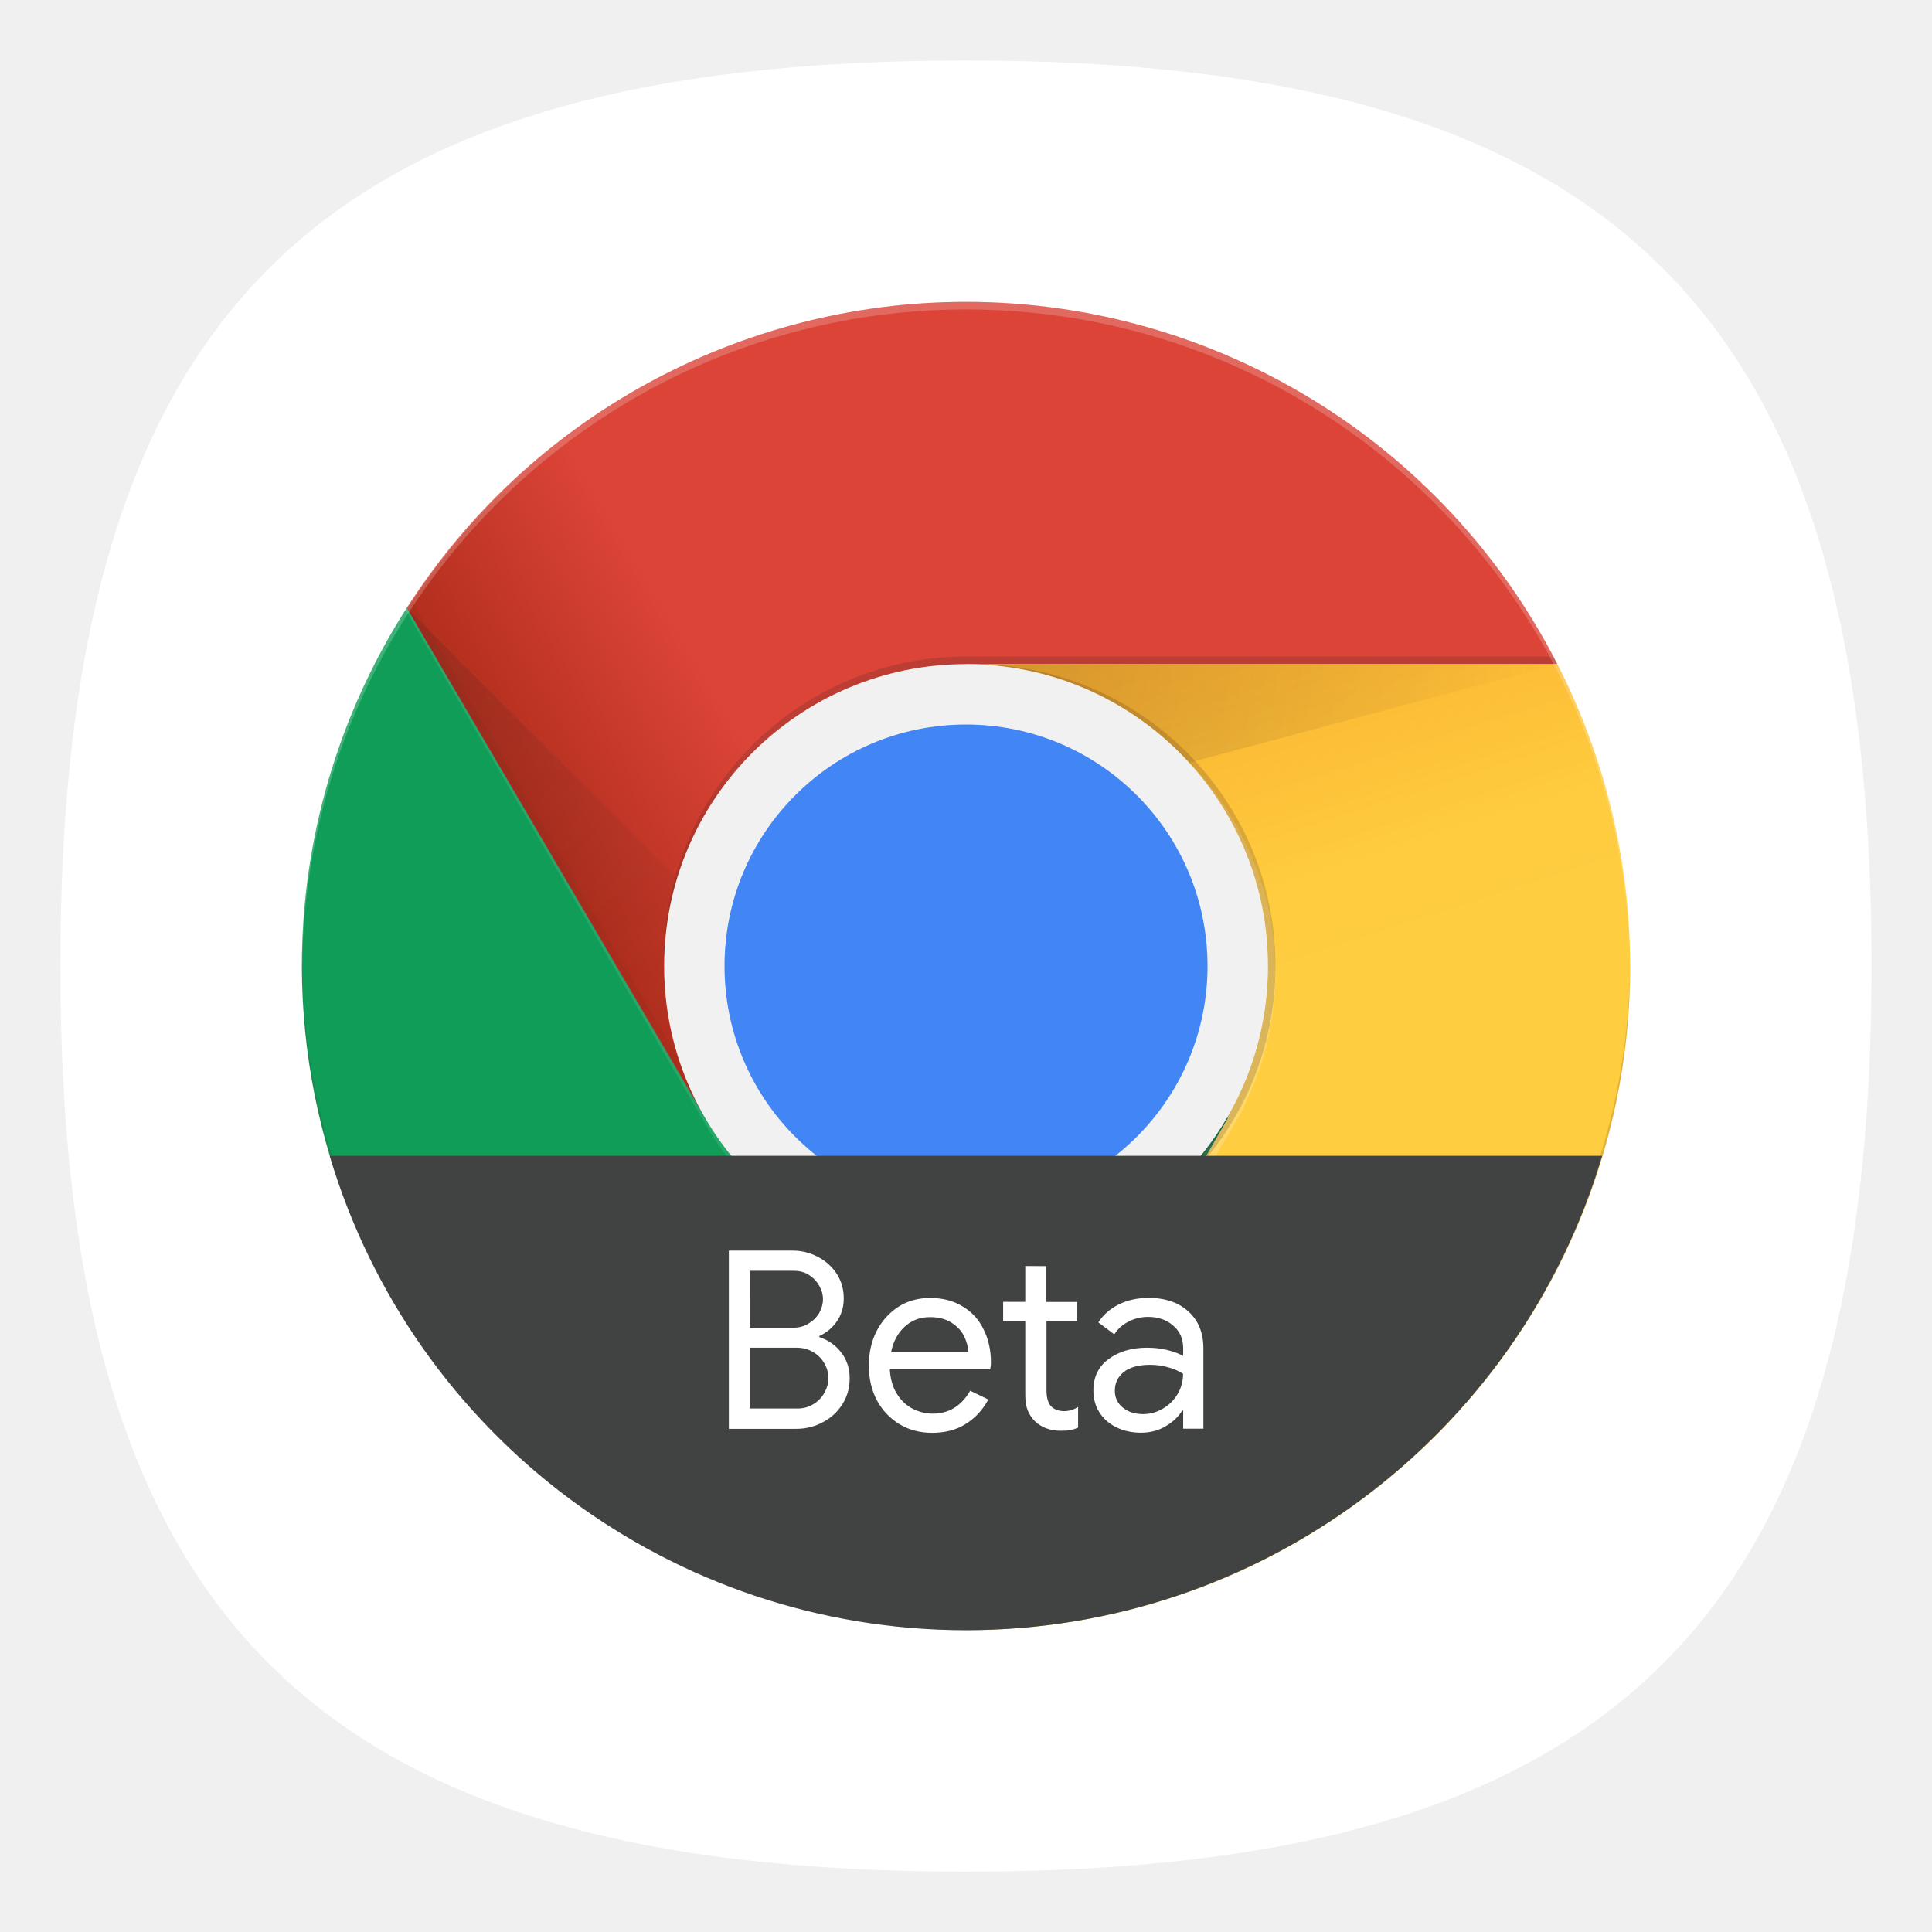
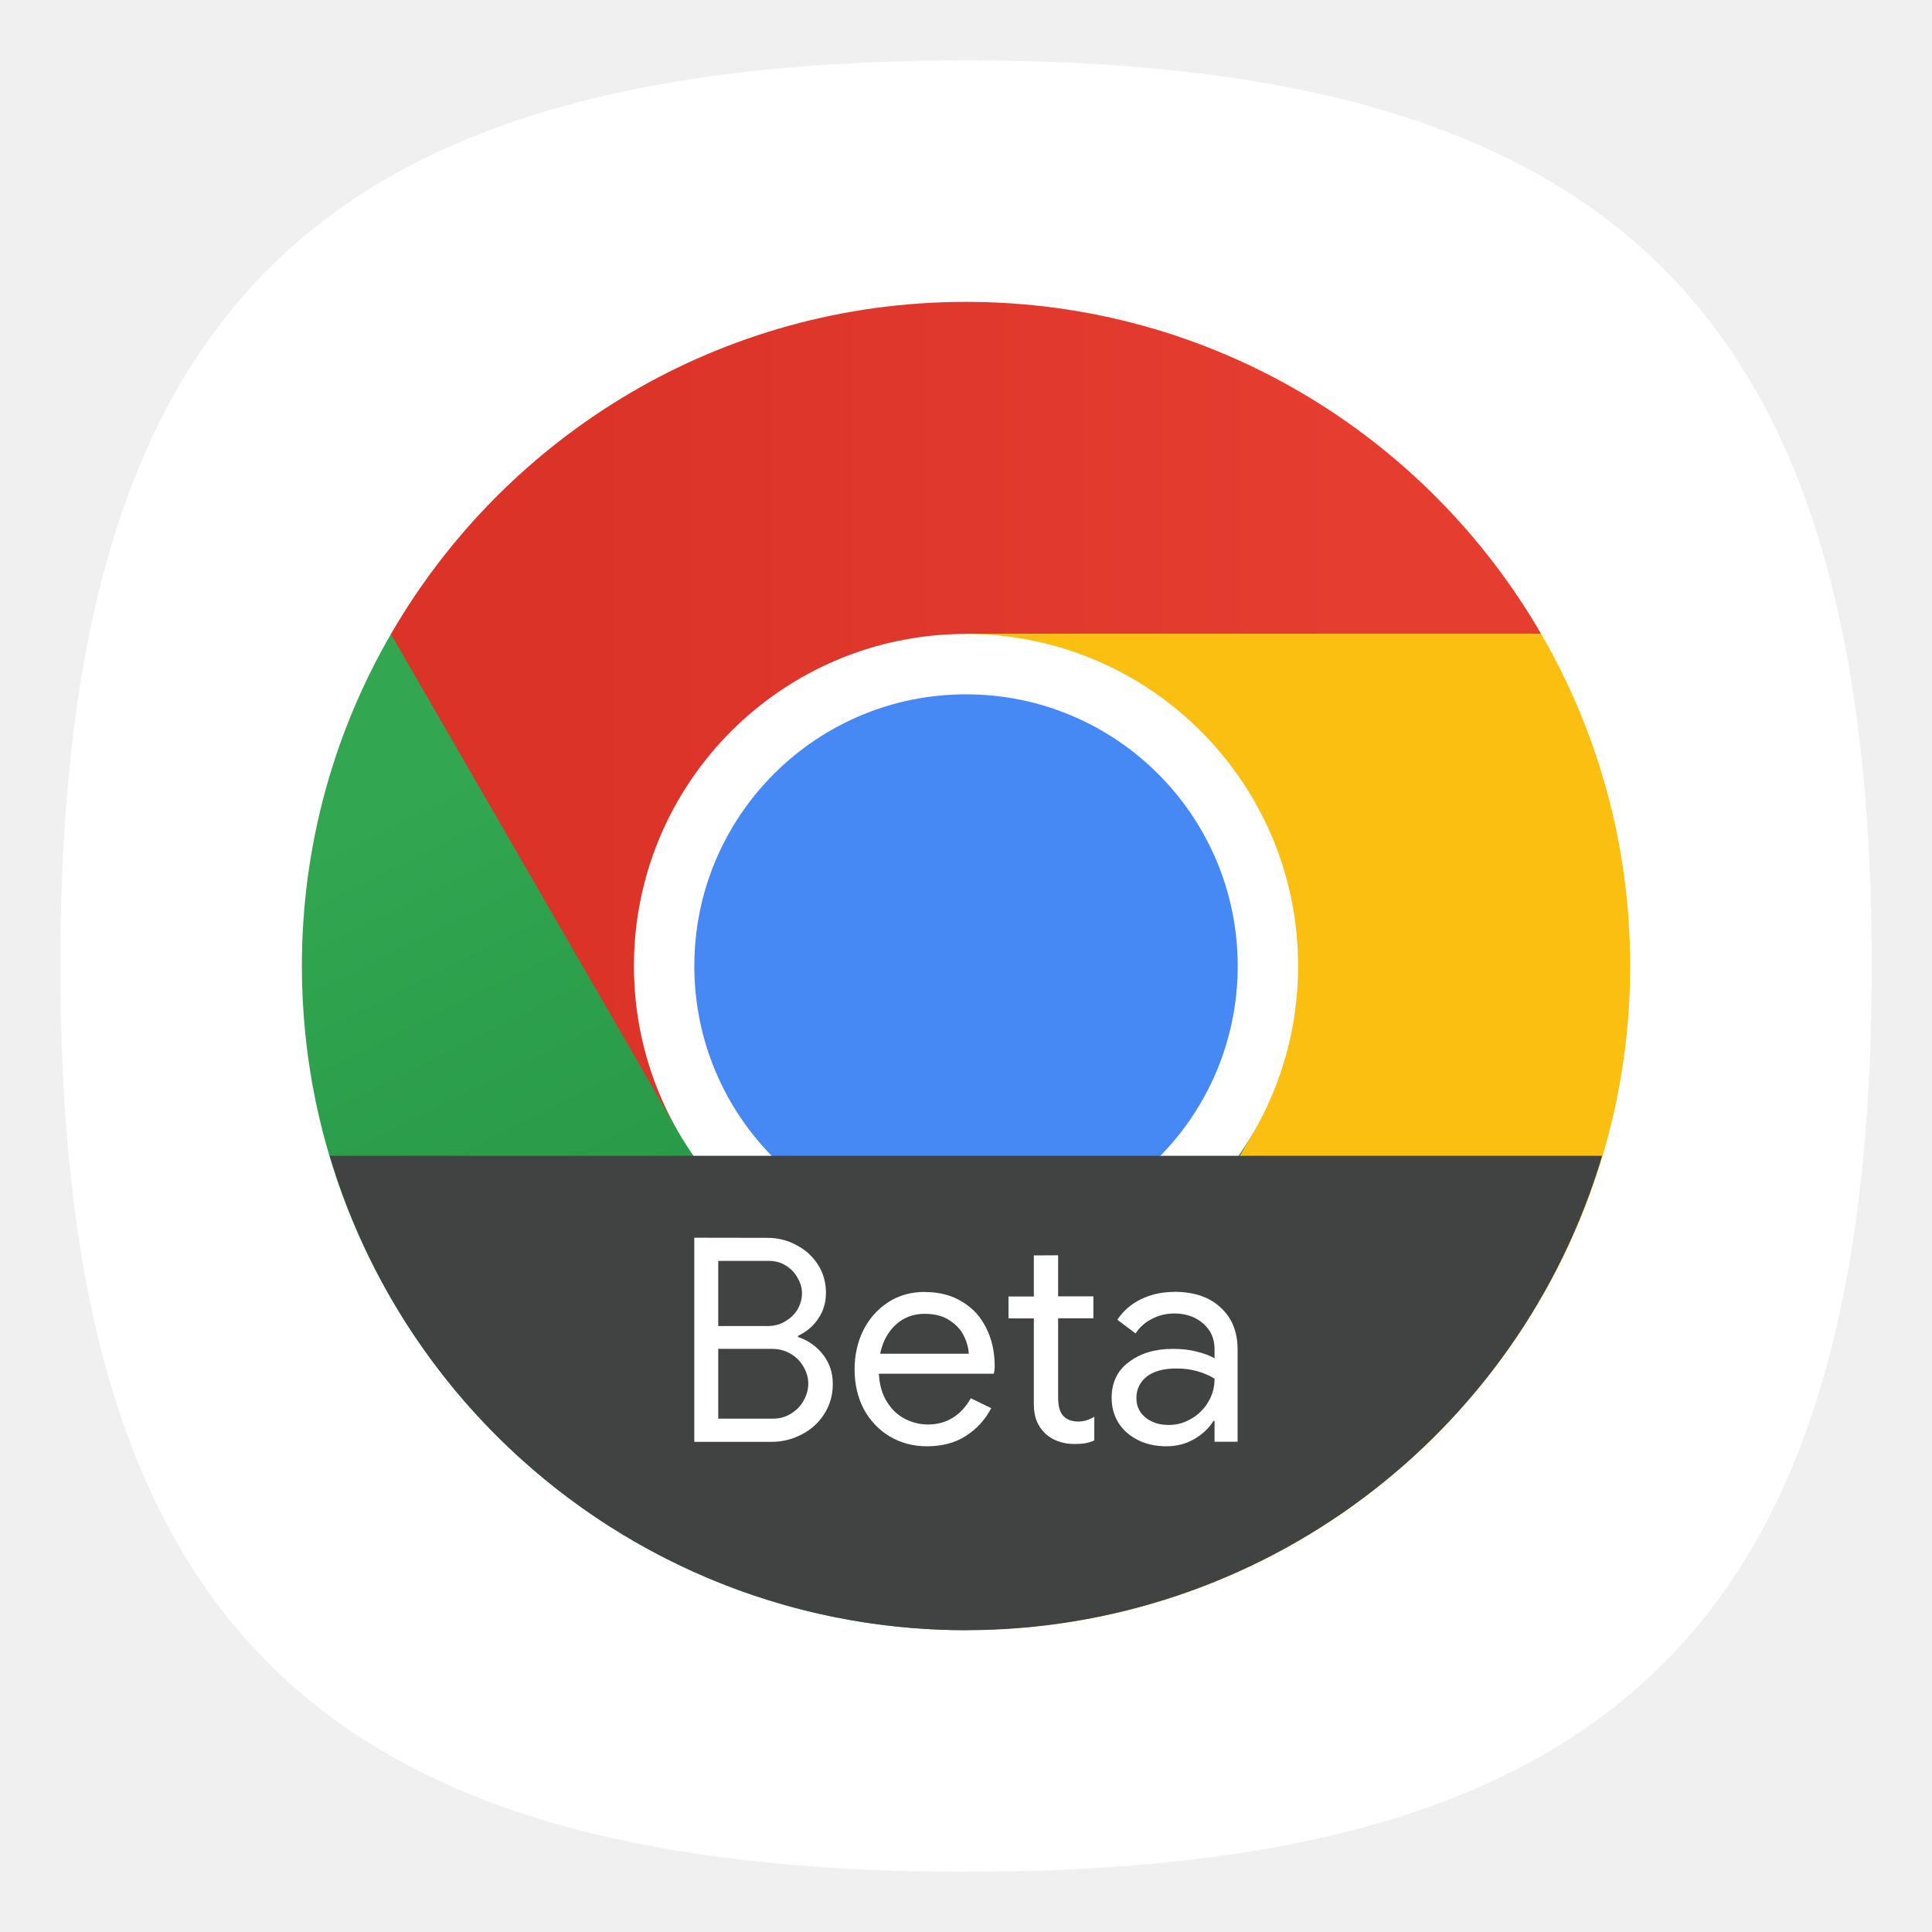
<svg xmlns="http://www.w3.org/2000/svg" xmlns:xlink="http://www.w3.org/1999/xlink" width="64" height="64" viewBox="0 0 16.933 16.933" version="1.1" id="svg5">
  <defs id="defs2">
-     <linearGradient xlink:href="#linearGradient8986" id="linearGradient8988" x1="343.899" y1="131.772" x2="288.639" y2="105.745" gradientUnits="userSpaceOnUse" gradientTransform="translate(27.10082,13.35454)" />
-     <linearGradient id="linearGradient8986">
-       <stop style="stop-color:#055524;stop-opacity:0.4" offset="0" id="stop8982" />
-       <stop style="stop-color:#055524;stop-opacity:0.002" offset="0.33" id="stop9592" />
-       <stop style="stop-color:#055524;stop-opacity:0;" offset="1" id="stop8984" />
+     <linearGradient xlink:href="#linearGradient12495" id="linearGradient12497" x1="3.704" y1="5.159" x2="8.996" y2="5.159" gradientUnits="userSpaceOnUse" />
+     <linearGradient id="linearGradient12495">
+       <stop style="stop-color:#db3328;stop-opacity:1;" offset="0" id="stop12491" />
+       <stop style="stop-color:#e53d30;stop-opacity:1" offset="1" id="stop12493" />
    </linearGradient>
-     <linearGradient xlink:href="#linearGradient5320" id="linearGradient5322" x1="339.975" y1="29.645" x2="359.899" y2="91.645" gradientUnits="userSpaceOnUse" gradientTransform="translate(27.10082,13.35454)" />
-     <linearGradient id="linearGradient5320">
-       <stop style="stop-color:#ea6100;stop-opacity:0.302" offset="0" id="stop5316" />
-       <stop style="stop-color:#ea6100;stop-opacity:0.003" offset="0.66" id="stop5388" />
-       <stop style="stop-color:#ea6100;stop-opacity:0;" offset="1" id="stop5318" />
+     <linearGradient xlink:href="#linearGradient13171" id="linearGradient13173" x1="4.402" y1="4.299" x2="5.99" y2="7.474" gradientUnits="userSpaceOnUse" />
+     <linearGradient id="linearGradient13171">
+       <stop style="stop-color:#32a651;stop-opacity:1;" offset="0" id="stop13167" />
+       <stop style="stop-color:#279847;stop-opacity:1" offset="1" id="stop13169" />
    </linearGradient>
-     <linearGradient xlink:href="#linearGradient7553" id="linearGradient7555" x1="257.792" y1="63.645" x2="308.255" y2="33.645" gradientUnits="userSpaceOnUse" gradientTransform="translate(27.19066,13.45416)" />
-     <linearGradient id="linearGradient7553">
-       <stop style="stop-color:#a52714;stop-opacity:0.992" offset="0" id="stop7549" />
-       <stop style="stop-color:#a52714;stop-opacity:0" offset="0.66" id="stop7777" />
-       <stop style="stop-color:#a52714;stop-opacity:0;" offset="1" id="stop7551" />
-     </linearGradient>
-     <radialGradient xlink:href="#linearGradient29324" id="radialGradient29326" cx="359.702" cy="117.085" fx="359.702" fy="117.085" r="19.41" gradientTransform="matrix(3.472954,0,0,3.560021,-905.1904,-322.307)" gradientUnits="userSpaceOnUse" />
-     <linearGradient id="linearGradient29324">
-       <stop style="stop-color:#263238;stop-opacity:0.2" offset="0" id="stop29320" />
-       <stop style="stop-color:#263238;stop-opacity:0;" offset="1" id="stop29322" />
-     </linearGradient>
-     <radialGradient xlink:href="#linearGradient27513" id="radialGradient27515" cx="349" cy="20.275" fx="349" fy="20.275" r="39.2" gradientTransform="matrix(2.020408,0,0,1.899872,-356.1224,10.48008)" gradientUnits="userSpaceOnUse" />
-     <linearGradient id="linearGradient27513">
-       <stop style="stop-color:#3e2723;stop-opacity:0.2" offset="0" id="stop27509" />
-       <stop style="stop-color:#3e2723;stop-opacity:0" offset="1" id="stop27511" />
-     </linearGradient>
-     <radialGradient xlink:href="#linearGradient27513" id="radialGradient35106" cx="274.88" cy="46.55" fx="274.88" fy="46.55" r="28.625" gradientTransform="matrix(2.397375,0,0,2.439301,-384.0969,-71.98697)" gradientUnits="userSpaceOnUse" />
  </defs>
-   <path d="m 0.529,8.467 c 0,-5.715 2.222,-7.937 7.937,-7.937 5.715,0 7.937,2.222 7.937,7.937 0,5.715 -2.223,7.937 -7.937,7.937 -5.715,0 -7.937,-2.223 -7.937,-7.937" id="path2" style="fill:#ffffff;fill-opacity:1;stroke-width:0.079" />
-   <g id="g38077" transform="matrix(0.06614583,0,0,0.06614583,-14.61823,2.579687)">
-     <path id="path2795" style="fill:#db4437;fill-opacity:1;stroke-width:0.951" d="M 349,1 A 88,88 0 0 0 274.893,41.563 L 314.35,109 C 315.299,108.6 349,49 349,49 h 78.355 A 88,88 0 0 0 349,1 Z" />
-     <path id="path2999" style="fill:#0f9d58;fill-opacity:1;stroke-width:1.042" d="M 274.908,41.535 A 88,88 0 0 0 261,89 88,88 0 0 0 345.076,176.719 l 38.664,-67.619 h -69.301 z" />
-     <path id="path2999-9" style="fill:url(#linearGradient8988);fill-opacity:1;stroke-width:1.042" d="M 274.908,41.535 A 88,88 0 0 0 261,89 88,88 0 0 0 345.076,176.719 l 38.664,-67.619 h -69.301 z" />
-     <path id="path4009" style="fill:#ffcd40;fill-opacity:1;stroke-width:0.94" d="m 349,49 34.74,60.1 -38.664,67.619 c 1.306,0.123 2.614,0.217 3.924,0.281 48.601,0 88,-39.399 88,-88 -0.009,-13.908 -3.314,-27.616 -9.645,-40 z" />
-     <path id="path4009-7" style="fill:url(#linearGradient5322);fill-opacity:1;stroke-width:0.94" d="m 349,49 34.74,60.1 -38.664,67.619 c 1.306,0.123 2.614,0.217 3.924,0.281 48.601,0 88,-39.399 88,-88 -0.009,-13.908 -3.314,-27.616 -9.645,-40 z" />
-     <path id="rect37027" style="fill:#3e2723;fill-opacity:0.149" d="m 274.553,39.645 a 88,88 0 0 0 -0.566,0.756 l -0.078,0.135 39.539,67.801 0.861,-0.5 z" transform="translate(1,1)" />
-     <path id="path2795-2" style="fill:url(#linearGradient7555);fill-opacity:1;stroke-width:0.951" d="m 349.09,1.1 a 88,88 0 0 0 -74.107,40.563 l 39.457,67.437 c 0.95,-0.4 34.65,-60 34.65,-60 h 78.355 A 88,88 0 0 0 349.09,1.1 Z" />
-     <path id="path10302" style="fill:#3e2723;fill-opacity:0.2;stroke-width:0.861" d="m 348,47 c -22.091,0 -40,17.909 -40,40 0.012,0.167 0.025,0.333 0.039,0.5 C 308.313,65.619 326.118,48.02 348,48 h 78.355 a 88,88 0 0 0 -0.59,-1 z" transform="translate(1,1)" />
-     <path id="rect11816" style="fill:url(#radialGradient29326);fill-opacity:1" d="m 383.896,108.819 -17.86,-10.3 -20.96,78.2 z" />
-     <path id="rect12627" style="fill:#ffffff;fill-opacity:0.2" d="M 376.807,60.264 C 383.984,67.714 387.996,77.655 388,88 l -5.26,20.1 -38.664,67.619 c 0.268,0.025 0.537,0.036 0.805,0.059 l 37.48,-64.766 c 0.488,-0.78 0.949,-1.577 1.383,-2.389 l 0.98,-1.695 -0.076,0.037 C 387.482,101.398 388.972,95.246 389,89 388.995,78.165 384.595,67.796 376.807,60.264 Z" transform="translate(1,1)" />
-     <path id="path13191" style="fill:#3e2723;fill-opacity:0.1;stroke-width:0.986" d="M 349,48 A 40,40 0 0 0 348.742,48.018 40,40 0 0 1 388,88 40,40 0 0 1 348.5,127.965 40,40 0 0 0 349,128 40,40 0 0 0 389,88 40,40 0 0 0 349,48 Z" transform="translate(1,1)" />
-     <path id="path13191-8" style="fill:#3e2723;fill-opacity:0.1;stroke-width:0.986" d="m 350,49 a 40,40 0 0 0 -0.258,0.018 A 40,40 0 0 1 389,89 40,40 0 0 1 349.5,128.965 40,40 0 0 0 350,129 a 40,40 0 0 0 40,-40 40,40 0 0 0 -40,-40 z" />
-     <path id="rect14116" style="fill:url(#radialGradient27515);fill-opacity:1" d="m 349,49 h 78.4 L 349,69.95 Z" />
-     <path id="path111-3" d="m 273.908,40.535 a 88,88 0 0 0 -0.178,0.316 l 39.82,68.248 c 6.92,11.94 19.8,20 34.6,20 12.632,0 23.849,-5.876 31.172,-15.023 l 3.309,-5.785 c -6.947,11.833 -19.761,19.809 -34.48,19.809 -14.8,0 -27.7,-8.06 -34.6,-20 h -0.041 -0.07 z" style="fill:#ffffff;fill-opacity:0.1" transform="translate(1,1)" />
-     <path id="path33289" style="fill:#ffffff;fill-opacity:0.2;stroke-width:0.906" d="m 348,0 a 88,88 0 0 0 -88,88 88,88 0 0 0 0.035,0.5 A 88,88 0 0 1 348,1 88,88 0 0 1 435.982,88.254 88,88 0 0 0 436,88 88,88 0 0 0 348,0 Z" transform="translate(1,1)" />
-     <path id="rect34189" style="fill:url(#radialGradient35106);fill-opacity:1" d="m 274.893,41.563 57.25,57.24 -17.78,10.41 z" />
-     <path id="path35564" style="fill:#3e2723;fill-opacity:0.149;stroke-width:0.983" d="M 435.982,87.254 A 88,88 0 0 1 348,175 88,88 0 0 1 260.035,87.5 88,88 0 0 0 260,88 a 88,88 0 0 0 88,88 88,88 0 0 0 88,-88 88,88 0 0 0 -0.018,-0.746 z" transform="translate(1,1)" />
-     <path id="rect35898" style="fill:#263238;fill-opacity:0.149" d="m 382.631,108.291 -1.66,0.881 -38.012,66.467 a 88,88 0 0 0 1.105,0.08 z" transform="translate(1,1)" />
-     <circle style="fill:#f1f1f1;fill-opacity:1;stroke-width:1.077" id="path10697" cx="349" cy="89" r="40" />
-     <circle style="fill:#4285f4;fill-opacity:1;stroke-width:1.348" id="path11362" cx="349" cy="89" r="32" />
+   <path id="path1039" style="fill:#ffffff;fill-opacity:1;stroke-width:0.529;stroke-linecap:round;stroke-linejoin:round" d="m 8.467,0.529 c -5.715,0 -7.938,2.222 -7.938,7.938 0,5.715 2.222,7.938 7.938,7.938 5.715,0 7.938,-2.223 7.938,-7.938 0,-5.715 -2.223,-7.938 -7.938,-7.938 z" />
+   <g id="g13900" transform="matrix(1.294118,0,0,1.294118,0.2490197,0.2490197)">
+     <path d="m 6.35,1.852 c -1.665,0 -3.117,0.905 -3.895,2.25 L 2.602,6.725 4.402,7.474 6.35,6.35 V 4.101 H 10.245 C 9.467,2.757 8.015,1.852 6.35,1.852 Z" style="fill:url(#linearGradient12497);fill-opacity:1;stroke-width:0.018" id="path1309" />
+     <path d="m 1.852,6.35 c 0,2.484 2.014,4.498 4.498,4.498 L 8.323,9.793 8.298,7.474 6.35,6.35 4.402,7.474 2.455,4.102 C 2.072,4.763 1.852,5.531 1.852,6.35" style="fill:url(#linearGradient13173);fill-opacity:1;stroke-width:0.018" id="path1449" />
+     <path d="m 6.35,6.35 1.948,1.124 -1.948,3.373 c 2.484,0 4.498,-2.014 4.498,-4.498 0,-0.82 -0.22,-1.587 -0.603,-2.249 H 6.35 Z" style="fill:#fbbf12;stroke-width:0.018" id="path1829" />
+     <path d="m 8.599,6.35 c 0,1.242 -1.007,2.249 -2.249,2.249 -1.242,0 -2.249,-1.007 -2.249,-2.249 0,-1.242 1.007,-2.249 2.249,-2.249 1.242,0 2.249,1.007 2.249,2.249" style="fill:#ffffff;stroke-width:0.018" id="path2229" />
+     <path d="m 8.19,6.35 c 0,1.016 -0.824,1.84 -1.84,1.84 -1.016,0 -1.84,-0.824 -1.84,-1.84 0,-1.016 0.824,-1.84 1.84,-1.84 1.016,0 1.84,0.824 1.84,1.84" style="fill:#4688f4;fill-opacity:1;stroke-width:0.018" id="path2029" />
  </g>
  <path id="path898" style="fill:#414242;fill-opacity:1;stroke-width:0.832;stroke-linecap:round;stroke-linejoin:round" d="m 2.89,10.13 a 5.821,5.821 0 0 0 5.576,4.158 5.821,5.821 0 0 0 5.576,-4.158 z" />
-   <path id="path59350" style="font-size:33.394px;line-height:1.25;font-family:'Google Sans';-inkscape-font-specification:'Google Sans';fill:#ffffff;stroke-width:0.055" d="m 6.388,10.961 v 1.562 h 0.591 c 0.083,0 0.16,-0.019 0.231,-0.057 0.073,-0.038 0.13,-0.09 0.172,-0.157 0.044,-0.068 0.065,-0.145 0.065,-0.23 0,-0.086 -0.025,-0.161 -0.074,-0.225 -0.049,-0.064 -0.114,-0.109 -0.192,-0.135 v -0.009 c 0.065,-0.031 0.117,-0.074 0.155,-0.131 0.039,-0.057 0.059,-0.123 0.059,-0.198 0,-0.08 -0.02,-0.152 -0.061,-0.216 C 7.294,11.103 7.239,11.053 7.169,11.016 7.1,10.98 7.027,10.961 6.949,10.961 Z m 2.598,0.135 v 0.314 h -0.194 v 0.168 h 0.194 v 0.652 c 0,0.052 0.007,0.097 0.022,0.133 0.015,0.036 0.036,0.068 0.065,0.096 0.026,0.025 0.058,0.044 0.096,0.059 0.039,0.015 0.082,0.022 0.127,0.022 0.035,0 0.063,-0.002 0.085,-0.006 0.023,-0.004 0.046,-0.012 0.068,-0.022 v -0.181 c -0.039,0.025 -0.08,0.037 -0.122,0.037 -0.052,0 -0.092,-0.016 -0.12,-0.048 -0.023,-0.029 -0.035,-0.074 -0.035,-0.135 V 11.579 H 9.442 V 11.411 H 9.171 v -0.314 z m -2.414,0.042 h 0.386 c 0.051,0 0.095,0.012 0.133,0.037 0.039,0.025 0.069,0.057 0.09,0.096 0.022,0.038 0.032,0.076 0.032,0.115 0,0.041 -0.011,0.081 -0.032,0.12 -0.022,0.038 -0.053,0.069 -0.094,0.094 -0.039,0.025 -0.085,0.037 -0.137,0.037 H 6.571 Z m 1.581,0.238 c -0.108,0 -0.202,0.027 -0.283,0.08 -0.081,0.054 -0.145,0.126 -0.19,0.216 -0.044,0.09 -0.065,0.189 -0.065,0.297 0,0.112 0.023,0.213 0.07,0.303 0.048,0.089 0.114,0.159 0.198,0.21 0.084,0.051 0.18,0.076 0.286,0.076 0.116,0 0.215,-0.026 0.297,-0.079 0.083,-0.052 0.148,-0.123 0.196,-0.213 L 8.503,12.189 c -0.077,0.134 -0.187,0.201 -0.329,0.201 -0.061,0 -0.12,-0.015 -0.177,-0.044 -0.055,-0.029 -0.101,-0.073 -0.137,-0.131 -0.036,-0.058 -0.057,-0.13 -0.061,-0.214 h 0.879 c 0.004,-0.016 0.007,-0.035 0.007,-0.057 0,-0.111 -0.022,-0.209 -0.065,-0.294 -0.042,-0.086 -0.103,-0.152 -0.183,-0.2 -0.08,-0.049 -0.175,-0.074 -0.284,-0.074 z m 1.907,0 c -0.093,0 -0.178,0.019 -0.255,0.057 -0.076,0.038 -0.135,0.09 -0.179,0.157 l 0.14,0.105 c 0.031,-0.048 0.072,-0.085 0.124,-0.111 0.052,-0.028 0.11,-0.042 0.173,-0.042 0.089,0 0.162,0.026 0.22,0.077 0.058,0.049 0.087,0.115 0.087,0.198 v 0.068 c -0.031,-0.019 -0.075,-0.036 -0.133,-0.051 -0.057,-0.015 -0.118,-0.022 -0.185,-0.022 -0.135,0 -0.247,0.034 -0.336,0.1 -0.089,0.065 -0.133,0.157 -0.133,0.275 0,0.071 0.017,0.135 0.052,0.191 0.035,0.055 0.084,0.099 0.148,0.131 0.064,0.032 0.137,0.048 0.218,0.048 0.08,10e-7 0.152,-0.019 0.216,-0.057 0.064,-0.038 0.112,-0.083 0.144,-0.137 h 0.009 v 0.159 h 0.177 v -0.704 c 0,-0.137 -0.044,-0.245 -0.131,-0.323 -0.086,-0.08 -0.204,-0.12 -0.355,-0.12 z M 8.15,11.544 c 0.076,0 0.138,0.016 0.188,0.048 0.051,0.032 0.088,0.071 0.111,0.118 0.023,0.047 0.036,0.093 0.039,0.14 H 7.81 c 0.019,-0.092 0.058,-0.166 0.118,-0.221 0.061,-0.057 0.135,-0.085 0.223,-0.085 z m -1.579,0.268 h 0.41 c 0.055,0 0.104,0.013 0.147,0.039 0.042,0.025 0.075,0.058 0.098,0.1 0.023,0.041 0.035,0.083 0.035,0.127 0,0.044 -0.012,0.086 -0.035,0.128 -0.022,0.041 -0.054,0.074 -0.096,0.1 -0.041,0.026 -0.087,0.039 -0.14,0.039 H 6.571 Z m 3.507,0.15 c 0.057,0 0.111,0.007 0.162,0.022 0.051,0.015 0.094,0.033 0.129,0.057 0,0.064 -0.016,0.123 -0.048,0.177 -0.032,0.054 -0.075,0.097 -0.129,0.128 -0.054,0.032 -0.111,0.048 -0.174,0.048 -0.071,0 -0.131,-0.019 -0.177,-0.057 -0.047,-0.038 -0.07,-0.087 -0.07,-0.148 0,-0.067 0.026,-0.121 0.077,-0.163 0.052,-0.042 0.129,-0.064 0.231,-0.064 z" />
+   <path id="path59350" style="font-size:33.394px;line-height:1.25;font-family:'Google Sans';-inkscape-font-specification:'Google Sans';fill:#ffffff;stroke-width:0.062" d="m 6.085,10.848 v 1.789 h 0.677 c 0.095,0 0.183,-0.022 0.265,-0.065 0.083,-0.043 0.149,-0.103 0.197,-0.179 0.05,-0.078 0.075,-0.166 0.075,-0.263 0,-0.098 -0.028,-0.184 -0.085,-0.257 -0.057,-0.073 -0.13,-0.125 -0.22,-0.155 v -0.01 c 0.075,-0.035 0.134,-0.085 0.177,-0.15 0.045,-0.065 0.068,-0.141 0.068,-0.227 0,-0.092 -0.023,-0.174 -0.07,-0.247 -0.047,-0.073 -0.11,-0.131 -0.19,-0.172 -0.078,-0.042 -0.162,-0.063 -0.252,-0.063 z m 2.976,0.155 v 0.36 H 8.839 v 0.192 h 0.222 v 0.747 c 0,0.06 0.008,0.111 0.025,0.152 0.017,0.042 0.042,0.078 0.075,0.11 0.03,0.028 0.067,0.051 0.11,0.067 0.045,0.017 0.093,0.025 0.145,0.025 0.04,0 0.072,-0.002 0.097,-0.007 0.027,-0.005 0.053,-0.013 0.078,-0.025 v -0.207 c -0.045,0.028 -0.092,0.042 -0.14,0.042 -0.06,0 -0.106,-0.018 -0.137,-0.055 -0.027,-0.033 -0.04,-0.085 -0.04,-0.155 v -0.695 h 0.309 v -0.192 h -0.309 v -0.36 z m -2.766,0.048 h 0.442 c 0.058,0 0.109,0.014 0.152,0.042 0.045,0.028 0.08,0.065 0.103,0.11 0.025,0.043 0.037,0.087 0.037,0.132 0,0.047 -0.012,0.093 -0.037,0.138 -0.025,0.043 -0.061,0.079 -0.108,0.107 -0.045,0.028 -0.097,0.042 -0.157,0.042 H 6.295 Z m 1.811,0.272 c -0.123,0 -0.231,0.031 -0.324,0.092 -0.093,0.062 -0.166,0.144 -0.217,0.247 -0.05,0.103 -0.075,0.217 -0.075,0.34 0,0.128 0.027,0.244 0.08,0.347 0.055,0.102 0.131,0.182 0.227,0.24 0.097,0.058 0.206,0.087 0.327,0.087 0.133,0 0.247,-0.03 0.34,-0.09 0.095,-0.06 0.169,-0.141 0.224,-0.244 L 8.509,12.255 c -0.088,0.153 -0.214,0.23 -0.377,0.23 -0.07,0 -0.137,-0.017 -0.202,-0.05 -0.063,-0.033 -0.116,-0.083 -0.157,-0.15 -0.042,-0.067 -0.065,-0.148 -0.07,-0.245 h 1.007 c 0.005,-0.018 0.008,-0.04 0.008,-0.065 0,-0.127 -0.025,-0.239 -0.075,-0.337 -0.048,-0.098 -0.118,-0.174 -0.21,-0.229 -0.092,-0.057 -0.2,-0.085 -0.325,-0.085 z m 2.184,0 c -0.107,0 -0.204,0.022 -0.292,0.065 -0.087,0.043 -0.155,0.103 -0.205,0.179 l 0.16,0.12 c 0.035,-0.055 0.082,-0.097 0.142,-0.127 0.06,-0.032 0.126,-0.048 0.198,-0.048 0.102,0 0.186,0.03 0.252,0.088 0.067,0.057 0.1,0.132 0.1,0.227 v 0.078 c -0.035,-0.022 -0.086,-0.041 -0.153,-0.058 -0.065,-0.017 -0.136,-0.025 -0.212,-0.025 -0.155,0 -0.283,0.038 -0.385,0.115 -0.102,0.075 -0.152,0.18 -0.152,0.315 0,0.082 0.02,0.154 0.06,0.219 0.04,0.063 0.097,0.113 0.17,0.15 0.073,0.037 0.157,0.055 0.25,0.055 0.092,2e-6 0.174,-0.022 0.247,-0.065 0.073,-0.043 0.128,-0.096 0.165,-0.157 h 0.01 v 0.182 h 0.202 v -0.807 c 0,-0.157 -0.05,-0.28 -0.15,-0.37 -0.098,-0.092 -0.234,-0.137 -0.407,-0.137 z m -2.186,0.192 c 0.087,0 0.158,0.018 0.215,0.055 0.058,0.037 0.101,0.082 0.127,0.135 0.027,0.053 0.042,0.107 0.045,0.16 H 7.714 c 0.022,-0.105 0.067,-0.19 0.135,-0.253 0.07,-0.065 0.155,-0.097 0.255,-0.097 z m -1.809,0.307 h 0.469 c 0.063,0 0.12,0.015 0.168,0.045 0.048,0.028 0.086,0.067 0.112,0.115 0.027,0.047 0.04,0.095 0.04,0.145 0,0.05 -0.013,0.099 -0.04,0.147 -0.025,0.047 -0.062,0.085 -0.11,0.115 -0.047,0.03 -0.1,0.045 -0.16,0.045 H 6.295 Z m 4.017,0.172 c 0.065,0 0.127,0.008 0.185,0.025 0.058,0.017 0.108,0.038 0.148,0.065 0,0.073 -0.018,0.141 -0.055,0.203 -0.037,0.062 -0.086,0.111 -0.148,0.147 -0.062,0.037 -0.128,0.055 -0.199,0.055 -0.082,0 -0.15,-0.022 -0.203,-0.065 -0.053,-0.043 -0.08,-0.1 -0.08,-0.17 0,-0.077 0.03,-0.139 0.088,-0.187 0.06,-0.048 0.148,-0.073 0.264,-0.073 z" />
</svg>
